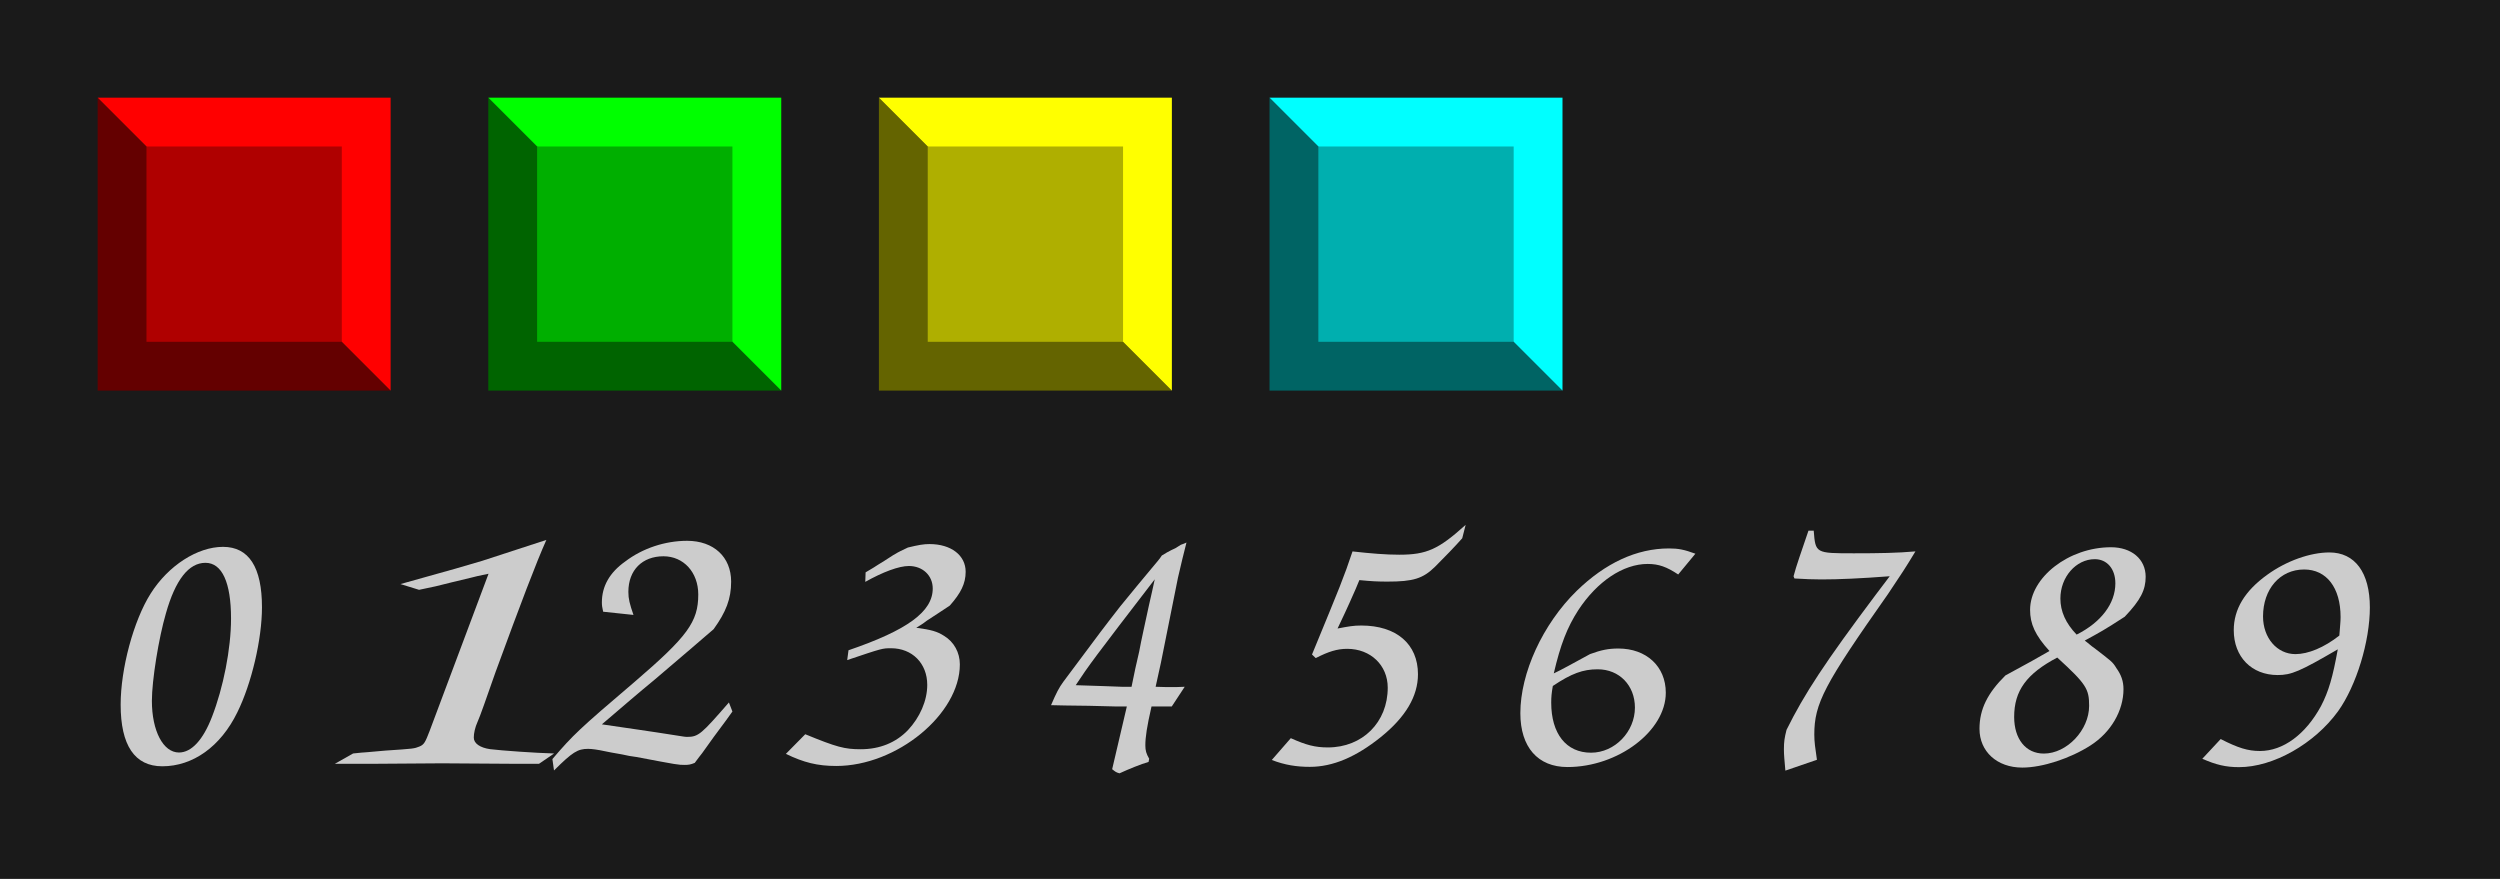
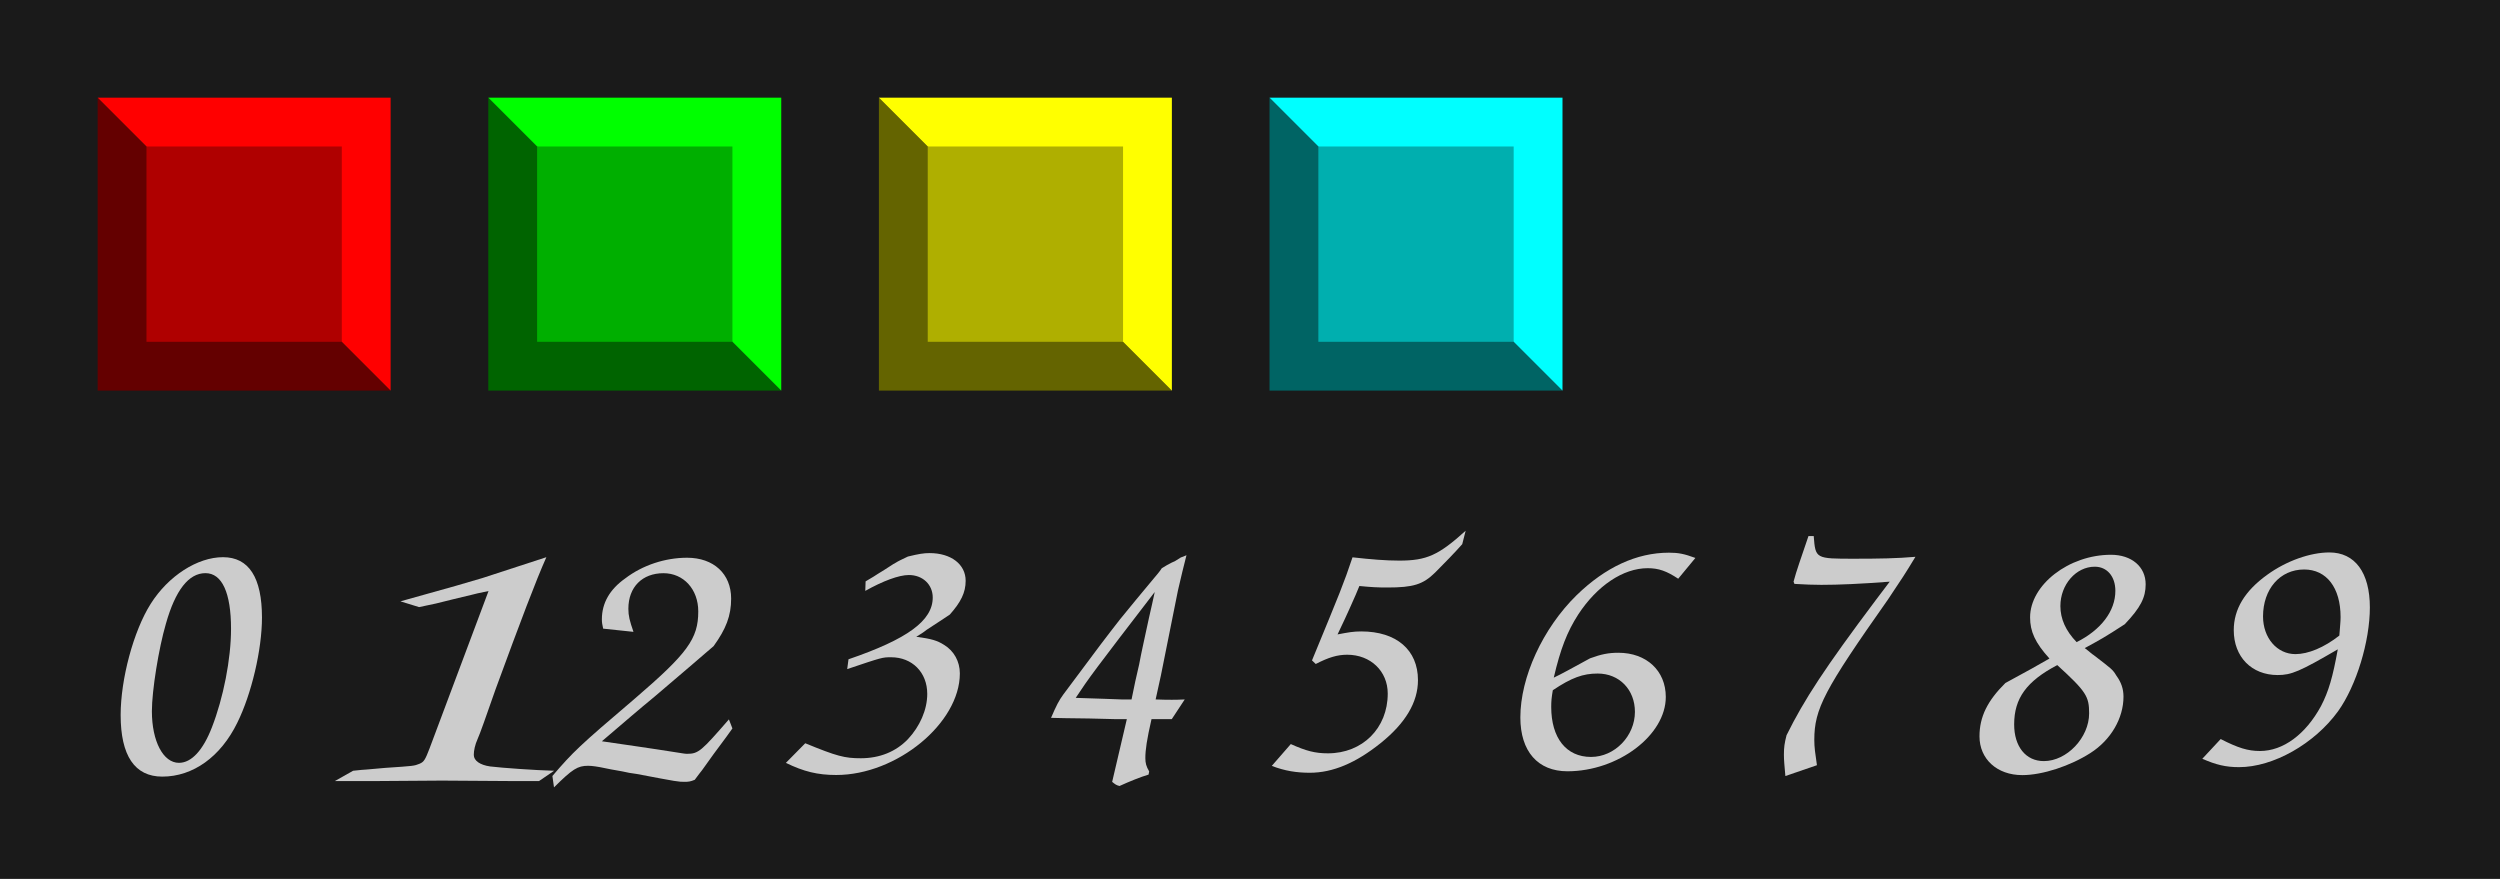
<svg xmlns="http://www.w3.org/2000/svg" width="128" height="45" id="svg3029" version="1.1">
  <defs id="defs3031" />
  <g id="layer1" transform="translate(0,-1007.362)">
    <rect style="fill:#1a1a1a;fill-opacity:1;stroke:none" id="rect5605" width="128" height="45" x="0" y="1007.362" />
-     <g id="g5687" transform="translate(-35,875)">
-       <g transform="matrix(0.5,0,0,0.5,20.17857,85.82395)" id="g3188">
+     <g id="g4654">
+       <g transform="matrix(0.5,0,0,0.5,-14.82143,960.8239)" id="g3188">
        <path style="fill:#640000;fill-opacity:1;stroke-width:1.775;stroke-miterlimit:4" d="m 69.643,133.076 -30,0 0,-30" id="rect2985" />
        <path style="fill:#ff0000;fill-opacity:1;stroke-width:1.775;stroke-miterlimit:4" d="m 39.643,103.076 30,0 0,30" id="rect2985-5" />
        <rect style="fill:#af0000;fill-opacity:1;stroke-width:1.775;stroke-miterlimit:4;stroke-dasharray:none" id="rect3006" width="20" height="20" x="44.643" y="108.076" />
      </g>
-       <g transform="matrix(0.5,0,0,0.5,103.8655,-332.3265)" id="g4469">
+       <g transform="matrix(0.5,0,0,0.5,68.86549,542.6735)" id="g4469">
        <path style="fill:#006400;fill-opacity:1;stroke-width:1.775;stroke-miterlimit:4" d="m -57.731,969.377 -30,0 0,-30" id="rect2985-7" />
        <path style="fill:#00ff00;fill-opacity:1;stroke-width:1.775;stroke-miterlimit:4" d="m -87.731,939.377 30,0 0,30" id="rect2985-5-9" />
        <rect style="fill:#00af00;fill-opacity:1;stroke-width:1.775;stroke-miterlimit:4;stroke-dasharray:none" id="rect3006-8" width="20" height="20" x="-82.731" y="944.377" />
      </g>
-       <g transform="matrix(0.5,0,0,0.5000008,124.118,-349.7525)" id="g4474">
+       <g transform="matrix(0.5,0,0,0.5000008,89.11803,525.2476)" id="g4474">
        <path style="fill:#646400;fill-opacity:1;stroke-width:1.775;stroke-miterlimit:4" d="m -58.236,1004.228 -30,0 0,-30" id="rect2985-8" />
        <path style="fill:#ffff00;fill-opacity:1;stroke-width:1.775;stroke-miterlimit:4" d="m -88.236,974.228 30,0 0,30" id="rect2985-5-96" />
        <rect style="fill:#afaf00;fill-opacity:1;stroke-width:1.775;stroke-miterlimit:4;stroke-dasharray:none" id="rect3006-9" width="20" height="20" x="-83.236" y="979.228" />
      </g>
-       <g transform="matrix(0.5,0,0,0.5,144.2443,-367.8081)" id="g4479">
+       <g transform="matrix(0.5,0,0,0.5,109.2443,507.1919)" id="g4479">
        <path style="fill:#006464;fill-opacity:1;stroke-width:1.775;stroke-miterlimit:4" d="m -58.489,1040.341 -30,0 0,-30" id="rect2985-80" />
        <path style="fill:#00ffff;fill-opacity:1;stroke-width:1.775;stroke-miterlimit:4" d="m -88.489,1010.341 30,0 0,30" id="rect2985-5-2" />
        <rect style="fill:#00afaf;fill-opacity:1;stroke-width:1.775;stroke-miterlimit:4;stroke-dasharray:none" id="rect3006-4" width="20" height="20" x="-83.489" y="1015.341" />
      </g>
    </g>
-     <g id="g5878">
-       <text transform="scale(0.9749394,1.025705)" id="text5799-8" y="1020.243" x="4.569" style="font-size:18.789px;font-style:normal;font-variant:normal;font-weight:normal;font-stretch:normal;line-height:125%;letter-spacing:0px;word-spacing:0px;fill:#cccccc;fill-opacity:1;stroke:none;font-family:Comic Sans MS;-inkscape-font-specification:Comic Sans MS" xml:space="preserve">
-         <tspan y="1020.243" x="4.569" id="tspan5801-2">0</tspan>
+     <g id="g4632">
+       <text transform="scale(0.9749394,1.025705)" id="text5799-8" y="1020.757" x="4.569" style="font-size:18.789px;font-style:normal;font-variant:normal;font-weight:normal;font-stretch:normal;line-height:125%;letter-spacing:0px;word-spacing:0px;fill:#cccccc;fill-opacity:1;stroke:none;font-family:Comic Sans MS;-inkscape-font-specification:Comic Sans MS" xml:space="preserve">
+         <tspan y="1020.757" x="4.569" id="tspan5801-2">0</tspan>
      </text>
-       <text transform="scale(1.271778,0.786301)" id="text5799-8-5" y="1330.875" x="11.435" style="font-size:25.044px;font-style:normal;font-variant:normal;font-weight:normal;font-stretch:normal;line-height:125%;letter-spacing:0px;word-spacing:0px;fill:#cccccc;fill-opacity:1;stroke:none;font-family:Comic Sans MS;-inkscape-font-specification:Comic Sans MS" xml:space="preserve">
-         <tspan y="1330.875" x="11.435" id="tspan5801-2-6">1</tspan>
+       <text transform="scale(1.271778,0.786301)" id="text5799-8-5" y="1331.999" x="11.435" style="font-size:25.044px;font-style:normal;font-variant:normal;font-weight:normal;font-stretch:normal;line-height:125%;letter-spacing:0px;word-spacing:0px;fill:#cccccc;fill-opacity:1;stroke:none;font-family:Comic Sans MS;-inkscape-font-specification:Comic Sans MS" xml:space="preserve">
+         <tspan y="1331.999" x="11.435" id="tspan5801-2-6">1</tspan>
      </text>
-       <text transform="scale(1.045857,0.9561538)" id="text5799-8-0" y="1094.455" x="26.057" style="font-size:20.876px;font-style:normal;font-variant:normal;font-weight:normal;font-stretch:normal;line-height:125%;letter-spacing:0px;word-spacing:0px;fill:#cccccc;fill-opacity:1;stroke:none;font-family:Comic Sans MS;-inkscape-font-specification:Comic Sans MS" xml:space="preserve">
-         <tspan y="1094.455" x="26.057" id="tspan5801-2-1">2</tspan>
+       <text transform="scale(1.045857,0.9561538)" id="text5799-8-0" y="1095.36" x="26.057" style="font-size:20.876px;font-style:normal;font-variant:normal;font-weight:normal;font-stretch:normal;line-height:125%;letter-spacing:0px;word-spacing:0px;fill:#cccccc;fill-opacity:1;stroke:none;font-family:Comic Sans MS;-inkscape-font-specification:Comic Sans MS" xml:space="preserve">
+         <tspan y="1095.36" x="26.057" id="tspan5801-2-1">2</tspan>
      </text>
-       <text transform="scale(1.057574,0.9455601)" id="text5799-8-5-3" y="1106.711" x="37.295" style="font-size:20.667px;font-style:normal;font-variant:normal;font-weight:normal;font-stretch:normal;line-height:125%;letter-spacing:0px;word-spacing:0px;fill:#cccccc;fill-opacity:1;stroke:none;font-family:Comic Sans MS;-inkscape-font-specification:Comic Sans MS" xml:space="preserve">
-         <tspan y="1106.711" x="37.295" id="tspan5801-2-6-5">3</tspan>
+       <text transform="scale(1.057574,0.9455601)" id="text5799-8-5-3" y="1107.199" x="37.295" style="font-size:20.667px;font-style:normal;font-variant:normal;font-weight:normal;font-stretch:normal;line-height:125%;letter-spacing:0px;word-spacing:0px;fill:#cccccc;fill-opacity:1;stroke:none;font-family:Comic Sans MS;-inkscape-font-specification:Comic Sans MS" xml:space="preserve">
+         <tspan y="1107.199" x="37.295" id="tspan5801-2-6-5">3</tspan>
      </text>
-       <text transform="scale(0.9626384,1.038812)" id="text5799-8-0-9" y="1007.369" x="54.62" style="font-size:18.646px;font-style:normal;font-variant:normal;font-weight:normal;font-stretch:normal;line-height:125%;letter-spacing:0px;word-spacing:0px;fill:#cccccc;fill-opacity:1;stroke:none;font-family:Comic Sans MS;-inkscape-font-specification:Comic Sans MS" xml:space="preserve">
-         <tspan y="1007.369" x="54.62" id="tspan5801-2-1-9">4</tspan>
+       <text transform="scale(0.9626384,1.038812)" id="text5799-8-0-9" y="1007.994" x="54.62" style="font-size:18.646px;font-style:normal;font-variant:normal;font-weight:normal;font-stretch:normal;line-height:125%;letter-spacing:0px;word-spacing:0px;fill:#cccccc;fill-opacity:1;stroke:none;font-family:Comic Sans MS;-inkscape-font-specification:Comic Sans MS" xml:space="preserve">
+         <tspan y="1007.994" x="54.62" id="tspan5801-2-1-9">4</tspan>
      </text>
-       <text transform="scale(1.021356,0.9790906)" id="text5799-8-5-3-4" y="1068.822" x="62.44" style="font-size:19.525px;font-style:normal;font-variant:normal;font-weight:normal;font-stretch:normal;line-height:125%;letter-spacing:0px;word-spacing:0px;fill:#cccccc;fill-opacity:1;stroke:none;font-family:Comic Sans MS;-inkscape-font-specification:Comic Sans MS" xml:space="preserve">
-         <tspan y="1068.822" x="62.44" id="tspan5801-2-6-5-4">5</tspan>
+       <text transform="scale(1.021356,0.9790906)" id="text5799-8-5-3-4" y="1069.129" x="62.44" style="font-size:19.525px;font-style:normal;font-variant:normal;font-weight:normal;font-stretch:normal;line-height:125%;letter-spacing:0px;word-spacing:0px;fill:#cccccc;fill-opacity:1;stroke:none;font-family:Comic Sans MS;-inkscape-font-specification:Comic Sans MS" xml:space="preserve">
+         <tspan y="1069.129" x="62.44" id="tspan5801-2-6-5-4">5</tspan>
      </text>
-       <text transform="scale(1.042837,0.9589229)" id="text5799-8-0-7" y="1091.31" x="72.771" style="font-size:19.678px;font-style:normal;font-variant:normal;font-weight:normal;font-stretch:normal;line-height:125%;letter-spacing:0px;word-spacing:0px;fill:#cccccc;fill-opacity:1;stroke:none;font-family:Comic Sans MS;-inkscape-font-specification:Comic Sans MS" xml:space="preserve">
-         <tspan y="1091.31" x="72.771" id="tspan5801-2-1-6">6</tspan>
+       <text transform="scale(1.042837,0.9589229)" id="text5799-8-0-7" y="1091.536" x="72.771" style="font-size:19.678px;font-style:normal;font-variant:normal;font-weight:normal;font-stretch:normal;line-height:125%;letter-spacing:0px;word-spacing:0px;fill:#cccccc;fill-opacity:1;stroke:none;font-family:Comic Sans MS;-inkscape-font-specification:Comic Sans MS" xml:space="preserve">
+         <tspan y="1091.536" x="72.771" id="tspan5801-2-1-6">6</tspan>
      </text>
-       <text transform="scale(0.9577314,1.044134)" id="text5799-8-5-3-5" y="1002.228" x="92.289" style="font-size:18.692px;font-style:normal;font-variant:normal;font-weight:normal;font-stretch:normal;line-height:125%;letter-spacing:0px;word-spacing:0px;fill:#cccccc;fill-opacity:1;stroke:none;font-family:Comic Sans MS;-inkscape-font-specification:Comic Sans MS" xml:space="preserve">
-         <tspan y="1002.228" x="92.289" id="tspan5801-2-6-5-0">7</tspan>
+       <text transform="scale(0.9577314,1.044134)" id="text5799-8-5-3-5" y="1002.489" x="92.289" style="font-size:18.692px;font-style:normal;font-variant:normal;font-weight:normal;font-stretch:normal;line-height:125%;letter-spacing:0px;word-spacing:0px;fill:#cccccc;fill-opacity:1;stroke:none;font-family:Comic Sans MS;-inkscape-font-specification:Comic Sans MS" xml:space="preserve">
+         <tspan y="1002.489" x="92.289" id="tspan5801-2-6-5-0">7</tspan>
      </text>
-       <text transform="scale(1.023533,0.9770085)" id="text5799-8-0-9-2" y="1071.091" x="97.534" style="font-size:19.85px;font-style:normal;font-variant:normal;font-weight:normal;font-stretch:normal;line-height:125%;letter-spacing:0px;word-spacing:0px;fill:#cccccc;fill-opacity:1;stroke:none;font-family:Comic Sans MS;-inkscape-font-specification:Comic Sans MS" xml:space="preserve">
-         <tspan y="1071.091" x="97.534" id="tspan5801-2-1-9-5">8</tspan>
+       <text transform="scale(1.023533,0.9770085)" id="text5799-8-0-9-2" y="1071.486" x="97.534" style="font-size:19.85px;font-style:normal;font-variant:normal;font-weight:normal;font-stretch:normal;line-height:125%;letter-spacing:0px;word-spacing:0px;fill:#cccccc;fill-opacity:1;stroke:none;font-family:Comic Sans MS;-inkscape-font-specification:Comic Sans MS" xml:space="preserve">
+         <tspan y="1071.486" x="97.534" id="tspan5801-2-1-9-5">8</tspan>
      </text>
      <text transform="scale(1.020542,0.979871)" id="text5799-8-5-3-4-7" y="1067.986" x="109.674" style="font-size:19.222px;font-style:normal;font-variant:normal;font-weight:normal;font-stretch:normal;line-height:125%;letter-spacing:0px;word-spacing:0px;fill:#cccccc;fill-opacity:1;stroke:none;font-family:Comic Sans MS;-inkscape-font-specification:Comic Sans MS" xml:space="preserve">
        <tspan y="1067.986" x="109.674" id="tspan5801-2-6-5-4-9">9</tspan>
      </text>
    </g>
  </g>
</svg>
